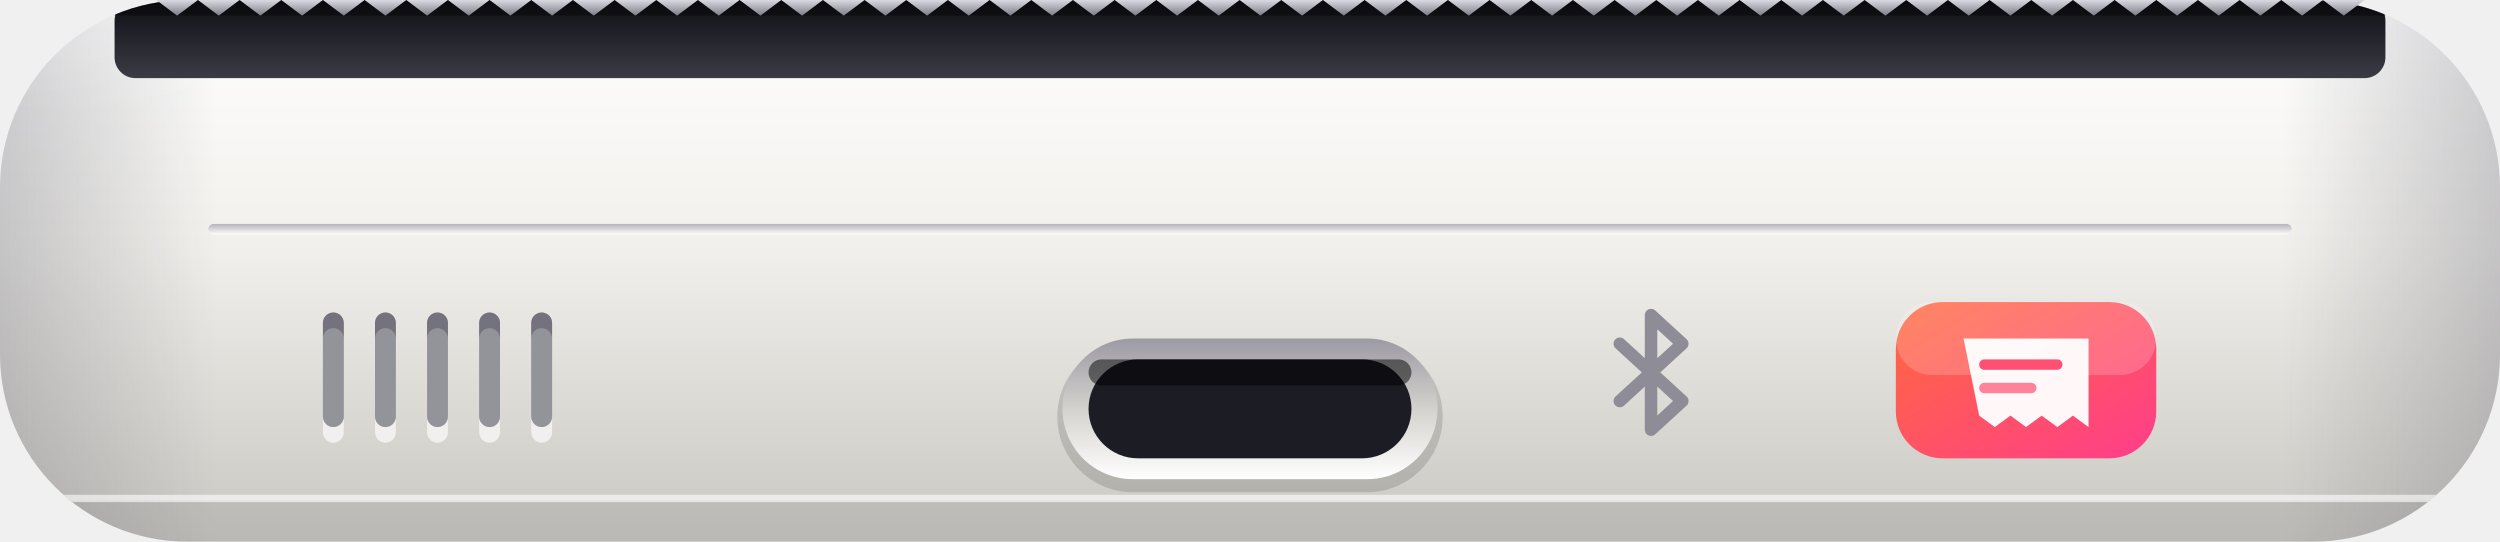
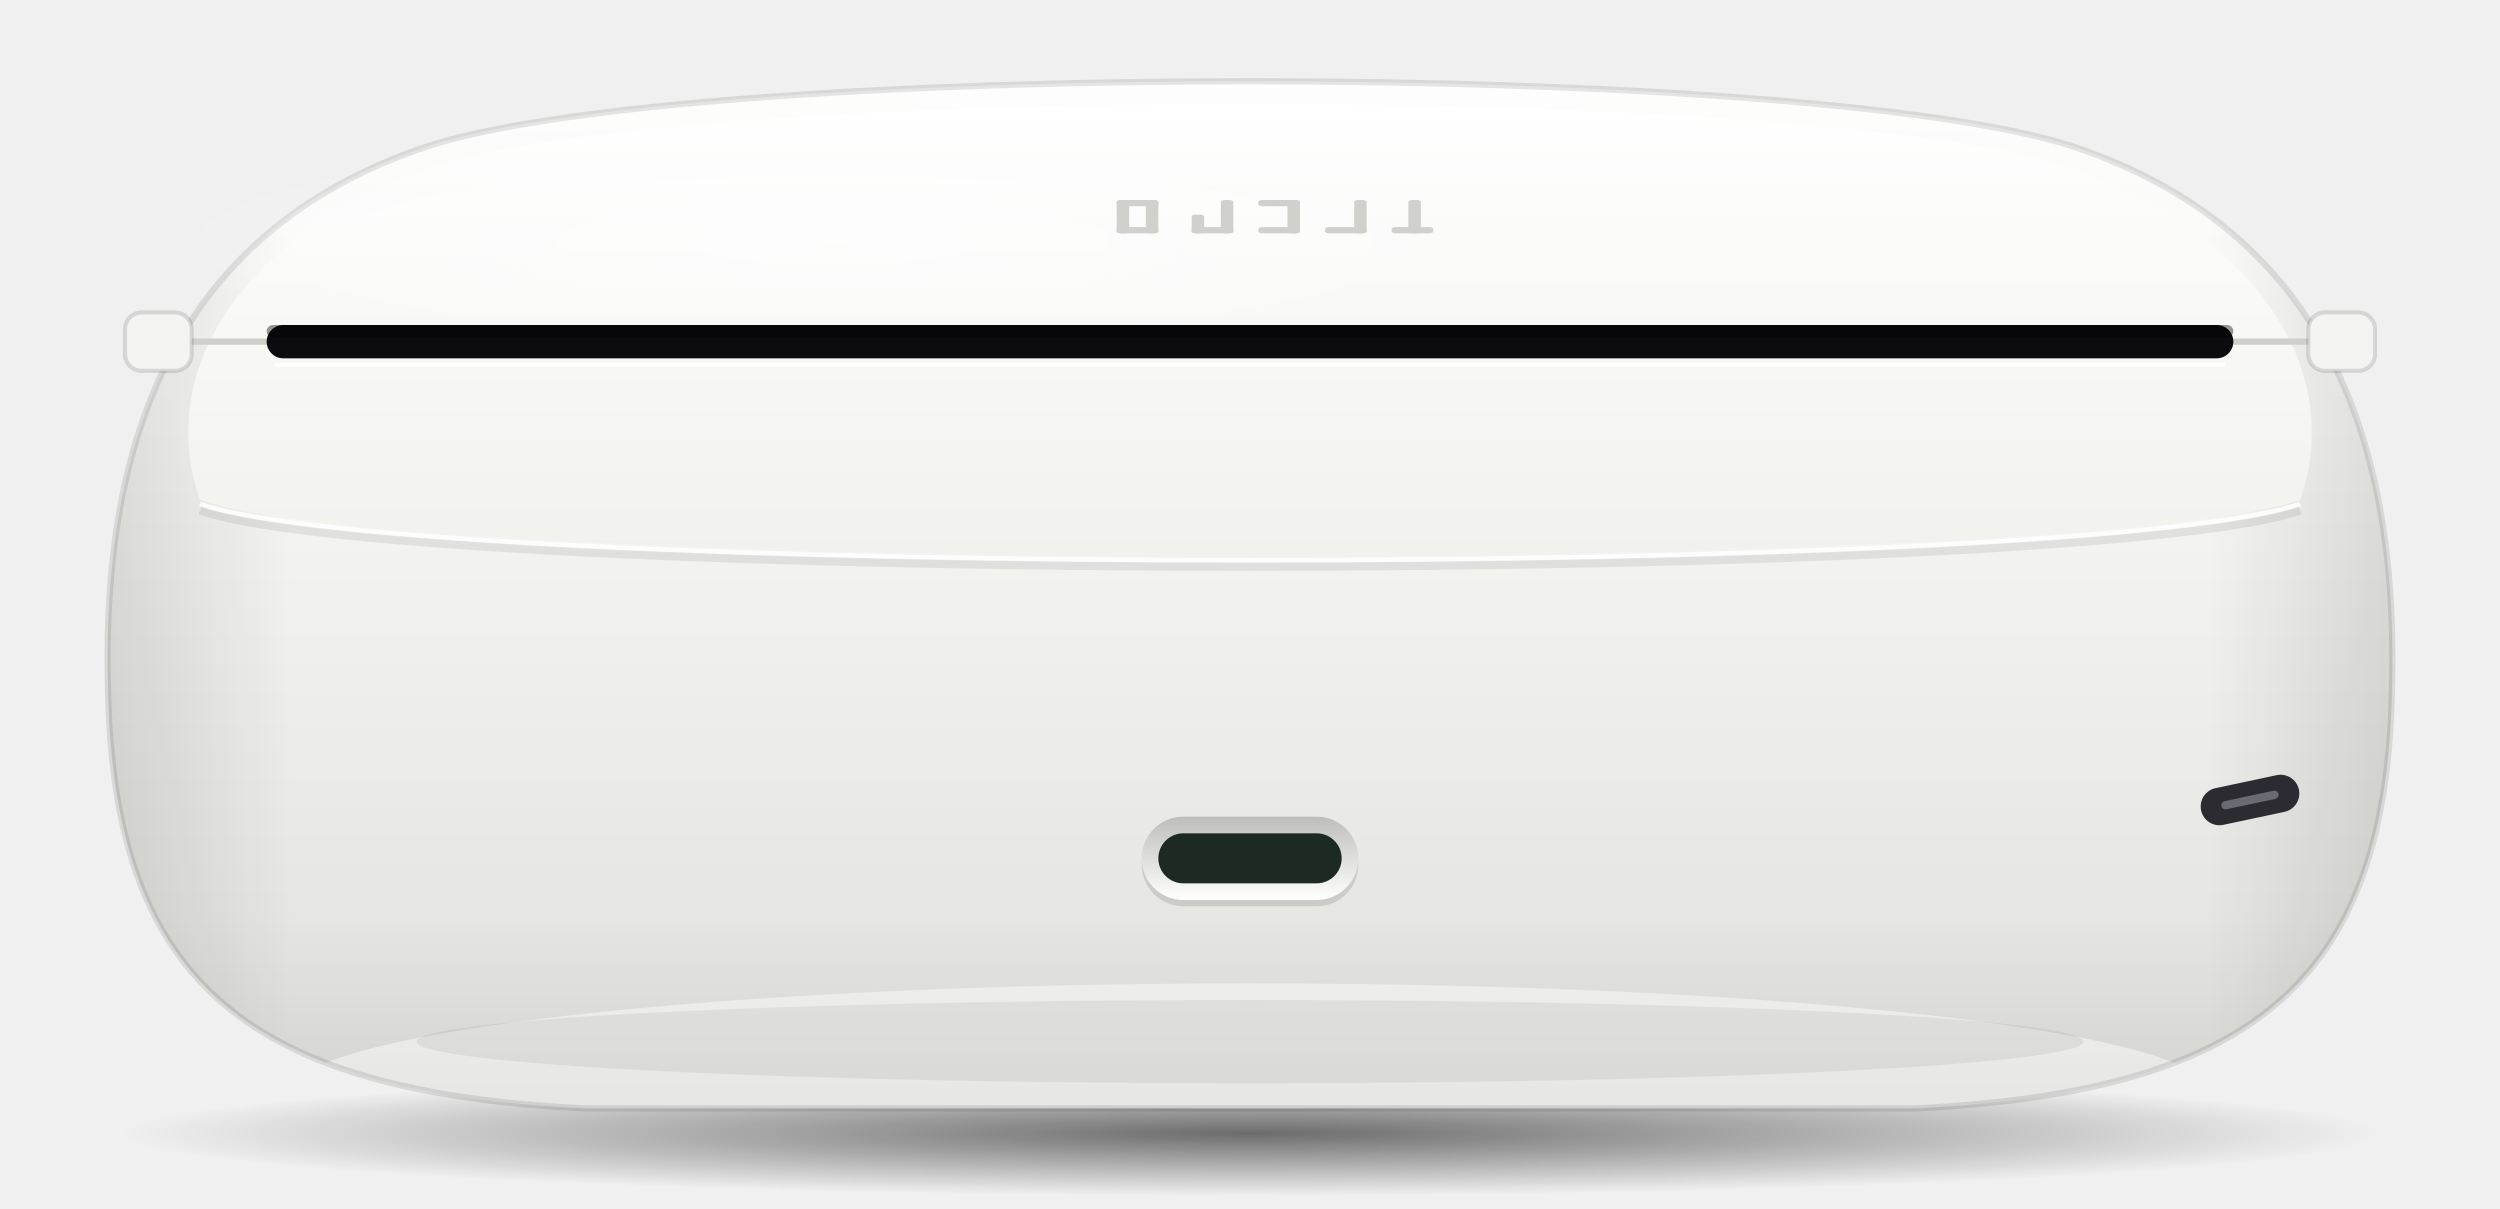
- <svg xmlns="http://www.w3.org/2000/svg" viewBox="0 0 480 104" width="480" height="104">
+ <svg xmlns="http://www.w3.org/2000/svg" viewBox="0 0 600 290" width="600" height="290">
  <defs>
-     <linearGradient id="shell" x1="0" y1="0" x2="0" y2="1">
+     <linearGradient id="body" x1="0" y1="0" x2="0" y2="1">
      <stop offset="0" stop-color="#ffffff" />
-       <stop offset="0.45" stop-color="#f1f0ec" />
-       <stop offset="1" stop-color="#c9c7c1" />
+       <stop offset="0.35" stop-color="#f7f7f5" />
+       <stop offset="0.75" stop-color="#e6e6e3" />
+       <stop offset="1" stop-color="#c8c8c4" />
    </linearGradient>
    <linearGradient id="sides" x1="0" y1="0" x2="1" y2="0">
-       <stop offset="0" stop-color="#6b6a75" stop-opacity="0.34" />
-       <stop offset="0.09" stop-color="#6b6a75" stop-opacity="0" />
-       <stop offset="0.91" stop-color="#6b6a75" stop-opacity="0" />
-       <stop offset="1" stop-color="#6b6a75" stop-opacity="0.34" />
+       <stop offset="0" stop-color="#000" stop-opacity="0.18" />
+       <stop offset="0.12" stop-color="#000" stop-opacity="0" />
+       <stop offset="0.88" stop-color="#000" stop-opacity="0" />
+       <stop offset="1" stop-color="#000" stop-opacity="0.18" />
    </linearGradient>
-     <linearGradient id="slot" x1="0" y1="0" x2="0" y2="1">
-       <stop offset="0" stop-color="#0e0e14" />
-       <stop offset="1" stop-color="#3b3b46" />
+     <linearGradient id="top" x1="0" y1="0" x2="0" y2="1">
+       <stop offset="0" stop-color="#ffffff" />
+       <stop offset="1" stop-color="#f1f1ee" />
    </linearGradient>
-     <linearGradient id="tooth" x1="0" y1="0" x2="0" y2="1">
-       <stop offset="0" stop-color="#d9d9e0" />
-       <stop offset="1" stop-color="#7d7d88" />
-     </linearGradient>
+     <radialGradient id="shadow" cx="0.5" cy="0.5" r="0.5">
+       <stop offset="0" stop-color="#000" stop-opacity="0.55" />
+       <stop offset="1" stop-color="#000" stop-opacity="0" />
+     </radialGradient>
+     <radialGradient id="spec" cx="0.5" cy="0.5" r="0.5">
+       <stop offset="0" stop-color="#fff" stop-opacity="0.8" />
+       <stop offset="1" stop-color="#fff" stop-opacity="0" />
+     </radialGradient>
    <linearGradient id="socket" x1="0" y1="0" x2="0" y2="1">
-       <stop offset="0" stop-color="#9c9aa3" />
-       <stop offset="0.5" stop-color="#d4d2cd" />
+       <stop offset="0" stop-color="#bdbdb9" />
      <stop offset="1" stop-color="#ffffff" />
    </linearGradient>
-     <linearGradient id="groove" x1="0" y1="0" x2="0" y2="1">
-       <stop offset="0" stop-color="#a7a5ae" stop-opacity="0.8" />
-       <stop offset="1" stop-color="#ffffff" stop-opacity="0.9" />
-     </linearGradient>
-     <radialGradient id="spec" cx="0.2" cy="0" r="0.8">
-       <stop offset="0" stop-color="#ffffff" stop-opacity="0.9" />
-       <stop offset="1" stop-color="#ffffff" stop-opacity="0" />
-     </radialGradient>
-     <linearGradient id="coral" x1="0" y1="0" x2="1" y2="1">
-       <stop offset="0" stop-color="#ff6a3d" />
-       <stop offset="1" stop-color="#ff3d8b" />
-     </linearGradient>
-     <clipPath id="clip">
-       <rect width="480" height="104" rx="36" />
+     <clipPath id="shell">
+       <path d="M100 36 C160 14,440 14,500 36 C562 58,576 112,574 168 C572 236,540 262,460 266 L140 266 C60 262,28 236,26 168 C24 112,38 58,100 36Z" />
    </clipPath>
  </defs>
-   <g clip-path="url(#clip)">
-     <rect width="480" height="104" fill="url(#shell)" />
-     <rect width="480" height="104" fill="url(#sides)" />
-     <ellipse cx="110" cy="-6" rx="150" ry="46" fill="url(#spec)" opacity="0.7" />
-     <rect x="22" y="0" width="436" height="15" rx="4" fill="url(#slot)" />
-     <rect x="22" y="0" width="436" height="3" fill="#000" opacity="0.35" />
-     <rect x="40" y="43" width="400" height="2" rx="1" fill="url(#groove)" />
-     <rect y="96" width="480" height="8" fill="#6b6a75" opacity="0.16" />
-     <rect y="95" width="480" height="1.4" fill="#ffffff" opacity="0.6" />
-     <g fill="#8e8c96">
-       <rect x="62" y="60" width="4" height="22" rx="2" />
-       <rect x="72" y="60" width="4" height="22" rx="2" />
-       <rect x="82" y="60" width="4" height="22" rx="2" />
-       <rect x="92" y="60" width="4" height="22" rx="2" />
-       <rect x="102" y="60" width="4" height="22" rx="2" />
-     </g>
-     <g fill="#ffffff" opacity="0.9">
-       <rect x="62" y="63" width="4" height="22" rx="2" opacity="0.7" />
-       <rect x="72" y="63" width="4" height="22" rx="2" opacity="0.7" />
-       <rect x="82" y="63" width="4" height="22" rx="2" opacity="0.7" />
-       <rect x="92" y="63" width="4" height="22" rx="2" opacity="0.7" />
-       <rect x="102" y="63" width="4" height="22" rx="2" opacity="0.7" />
-     </g>
-     <g fill="#5d5c68">
-       <rect x="62" y="60" width="4" height="22" rx="2" opacity="0.55" />
-       <rect x="72" y="60" width="4" height="22" rx="2" opacity="0.55" />
-       <rect x="82" y="60" width="4" height="22" rx="2" opacity="0.55" />
-       <rect x="92" y="60" width="4" height="22" rx="2" opacity="0.55" />
-       <rect x="102" y="60" width="4" height="22" rx="2" opacity="0.55" />
-     </g>
-     <rect x="203" y="64" width="74" height="29" rx="14.5" fill="#000" opacity="0.14" transform="translate(0 1.5)" />
-     <rect x="204" y="65" width="72" height="27" rx="13.5" fill="url(#socket)" />
-     <rect x="209" y="69" width="62" height="19" rx="9.5" fill="#1c1c24" />
-     <rect x="209" y="69" width="62" height="5" rx="2.5" fill="#000" opacity="0.5" />
-     <rect x="364" y="58" width="50" height="30" rx="9" fill="url(#coral)" />
-     <rect x="364" y="58" width="50" height="14" rx="7" fill="#fff" opacity="0.18" />
-     <path d="M377 65 h24 v17 l-3-2.2 -3 2.2 -3-2.2 -3 2.2 -3-2.2 -3 2.2 -3-2.2 z" fill="#fff" opacity="0.95" />
-     <rect x="380" y="69" width="16" height="2" rx="1" fill="#ff4f72" />
-     <rect x="380" y="73.5" width="11" height="2" rx="1" fill="#ff4f72" opacity="0.7" />
-     <path d="M311 66 l12 11 -6 5.5 v-22 l6 5.5 -12 11" fill="none" stroke="#8e8c96" stroke-width="2.4" stroke-linecap="round" stroke-linejoin="round" />
+   <ellipse cx="300" cy="272" rx="270" ry="15" fill="url(#shadow)" />
+   <g clip-path="url(#shell)">
+     <rect width="600" height="290" fill="url(#body)" />
+     <rect width="600" height="290" fill="url(#sides)" />
+     <ellipse cx="300" cy="262" rx="230" ry="26" fill="#fff" opacity="0.45" />
+     <ellipse cx="300" cy="250" rx="200" ry="10" fill="#000" opacity="0.06" />
  </g>
-   <path d="M26 0 H454 L450 3 L446 0 L442 3 L438 0 L434 3 L430 0 L426 3 L422 0 L418 3 L414 0 L410 3 L406 0 L402 3 L398 0 L394 3 L390 0 L386 3 L382 0 L378 3 L374 0 L370 3 L366 0 L362 3 L358 0 L354 3 L350 0 L346 3 L342 0 L338 3 L334 0 L330 3 L326 0 L322 3 L318 0 L314 3 L310 0 L306 3 L302 0 L298 3 L294 0 L290 3 L286 0 L282 3 L278 0 L274 3 L270 0 L266 3 L262 0 L258 3 L254 0 L250 3 L246 0 L242 3 L238 0 L234 3 L230 0 L226 3 L222 0 L218 3 L214 0 L210 3 L206 0 L202 3 L198 0 L194 3 L190 0 L186 3 L182 0 L178 3 L174 0 L170 3 L166 0 L162 3 L158 0 L154 3 L150 0 L146 3 L142 0 L138 3 L134 0 L130 3 L126 0 L122 3 L118 0 L114 3 L110 0 L106 3 L102 0 L98 3 L94 0 L90 3 L86 0 L82 3 L78 0 L74 3 L70 0 L66 3 L62 0 L58 3 L54 0 L50 3 L46 0 L42 3 L38 0 L34 3 L30 0 Z" fill="url(#tooth)" />
+   <path d="M100 36 C160 14,440 14,500 36 C562 58,576 112,574 168 C572 236,540 262,460 266 L140 266 C60 262,28 236,26 168 C24 112,38 58,100 36Z" fill="none" stroke="#000" stroke-opacity="0.1" stroke-width="1.5" />
+   <path d="M104 40 C164 20,436 20,496 40 C546 58,562 92,552 120 C500 138,100 138,48 120 C38 92,54 58,104 40Z" fill="url(#top)" />
+   <ellipse cx="200" cy="58" rx="160" ry="26" fill="url(#spec)" opacity="0.8" />
+   <path d="M48 121 C100 139,500 139,552 121" fill="none" stroke="#fff" stroke-width="1.2" opacity="0.85" />
+   <path d="M48 122.5 C100 140.5,500 140.5,552 122.5" fill="none" stroke="#000" stroke-opacity="0.08" stroke-width="2" />
+   <path d="M44 82 H556" stroke="#cfcfcb" stroke-width="1.5" />
+   <rect x="30" y="75" width="16" height="14" rx="4" fill="#f4f4f2" stroke="#000" stroke-opacity="0.12" />
+   <rect x="554" y="75" width="16" height="14" rx="4" fill="#f4f4f2" stroke="#000" stroke-opacity="0.12" />
+   <rect x="64" y="78" width="472" height="8" rx="4" fill="#0b0b10" />
+   <rect x="64" y="78" width="472" height="3" rx="1.5" fill="#000" opacity="0.4" />
+   <path d="M66 87.5 H534" stroke="#fff" stroke-width="1" opacity="0.9" />
+   <g fill="#d0d0cc" transform="translate(300 52) scale(1 0.5) rotate(180)">
+     <rect x="-44" y="-8" width="10" height="3" rx="1" />
+     <rect x="-41" y="-8" width="3" height="16" rx="1" />
+     <rect x="-28" y="-8" width="3" height="16" rx="1" />
+     <rect x="-28" y="-8" width="10" height="3" rx="1" />
+     <rect x="-12" y="-8" width="10" height="3" rx="1" />
+     <rect x="-12" y="-8" width="3" height="16" rx="1" />
+     <rect x="-12" y="5" width="10" height="3" rx="1" />
+     <rect x="4" y="-8" width="3" height="16" rx="1" />
+     <rect x="4" y="-8" width="10" height="3" rx="1" />
+     <rect x="11" y="-8" width="3" height="9" rx="1" />
+     <rect x="22" y="-8" width="10" height="3" rx="1" />
+     <rect x="22" y="-8" width="3" height="16" rx="1" />
+     <rect x="22" y="5" width="10" height="3" rx="1" />
+     <rect x="29" y="-8" width="3" height="16" rx="1" />
+   </g>
+   <rect x="274" y="196" width="52" height="20" rx="10" fill="#000" opacity="0.12" transform="translate(0 1.5)" />
+   <rect x="274" y="196" width="52" height="20" rx="10" fill="url(#socket)" />
+   <rect x="278" y="200" width="44" height="12" rx="6" fill="#1d2a24" />
+   <g transform="translate(540 192) rotate(-12)">
+     <rect x="-12" y="-4.5" width="24" height="9" rx="4.5" fill="#2b2b31" />
+     <rect x="-7" y="-1" width="14" height="2" rx="1" fill="#6a6a72" />
+   </g>
</svg>
